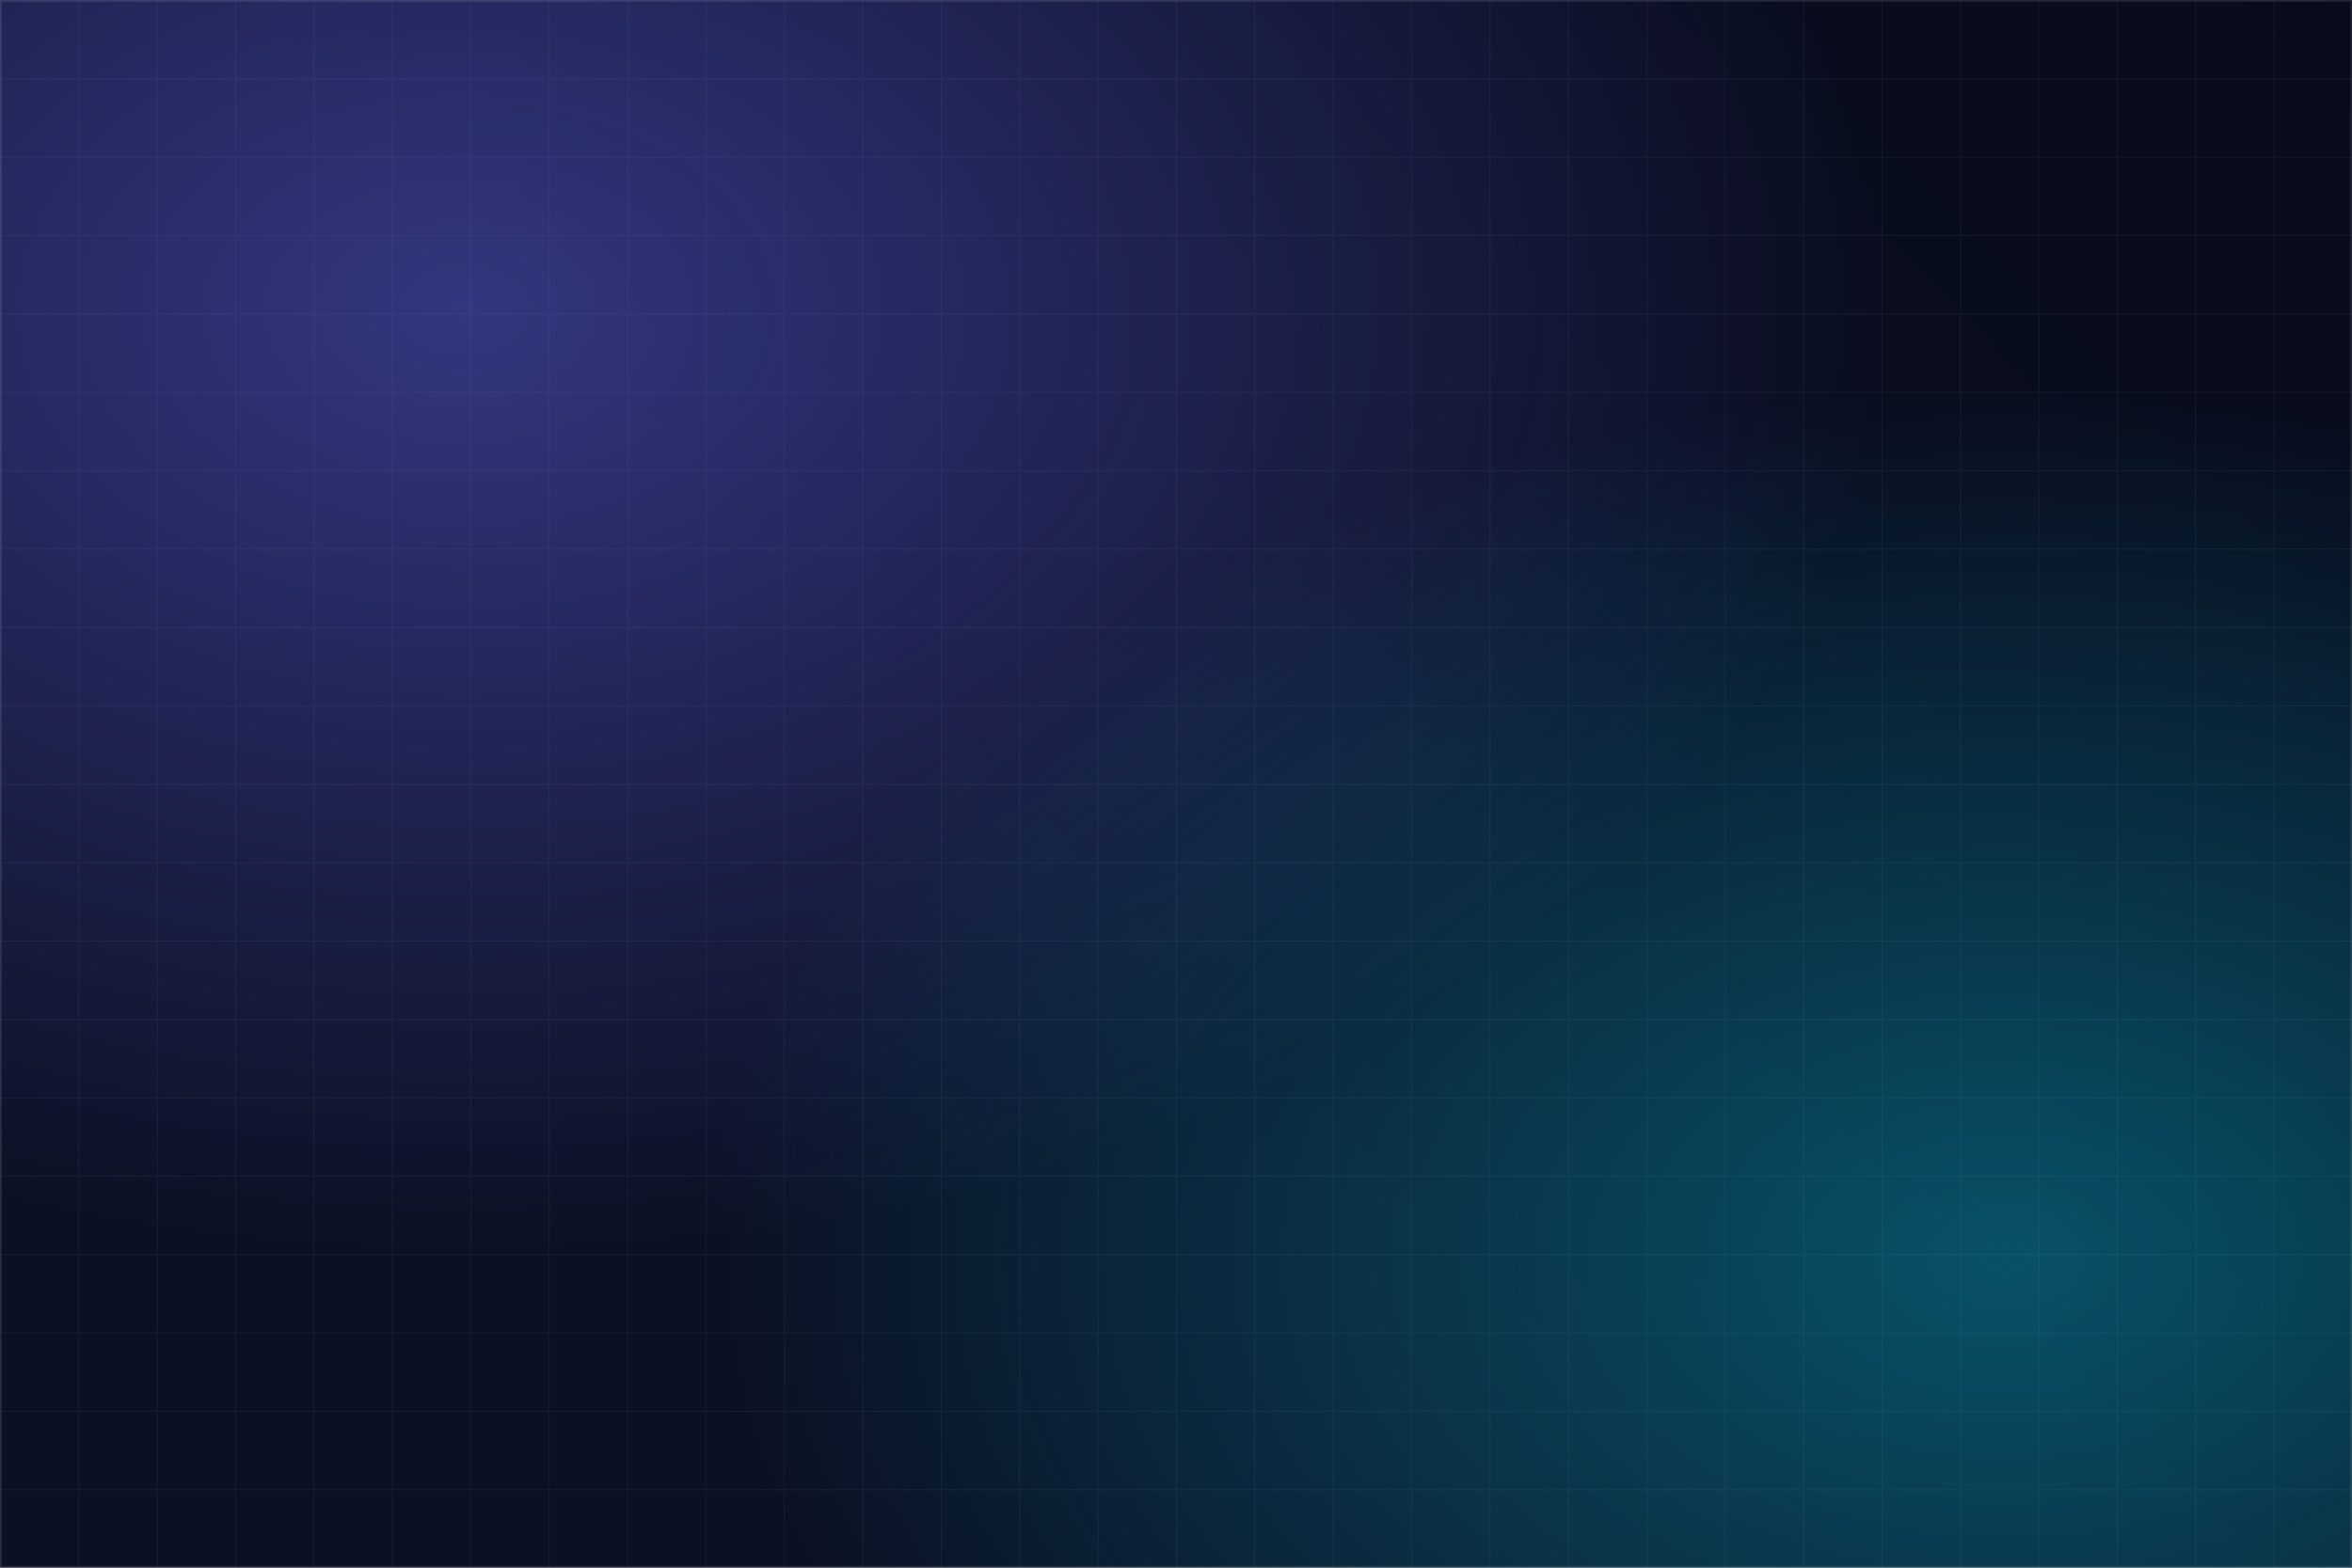
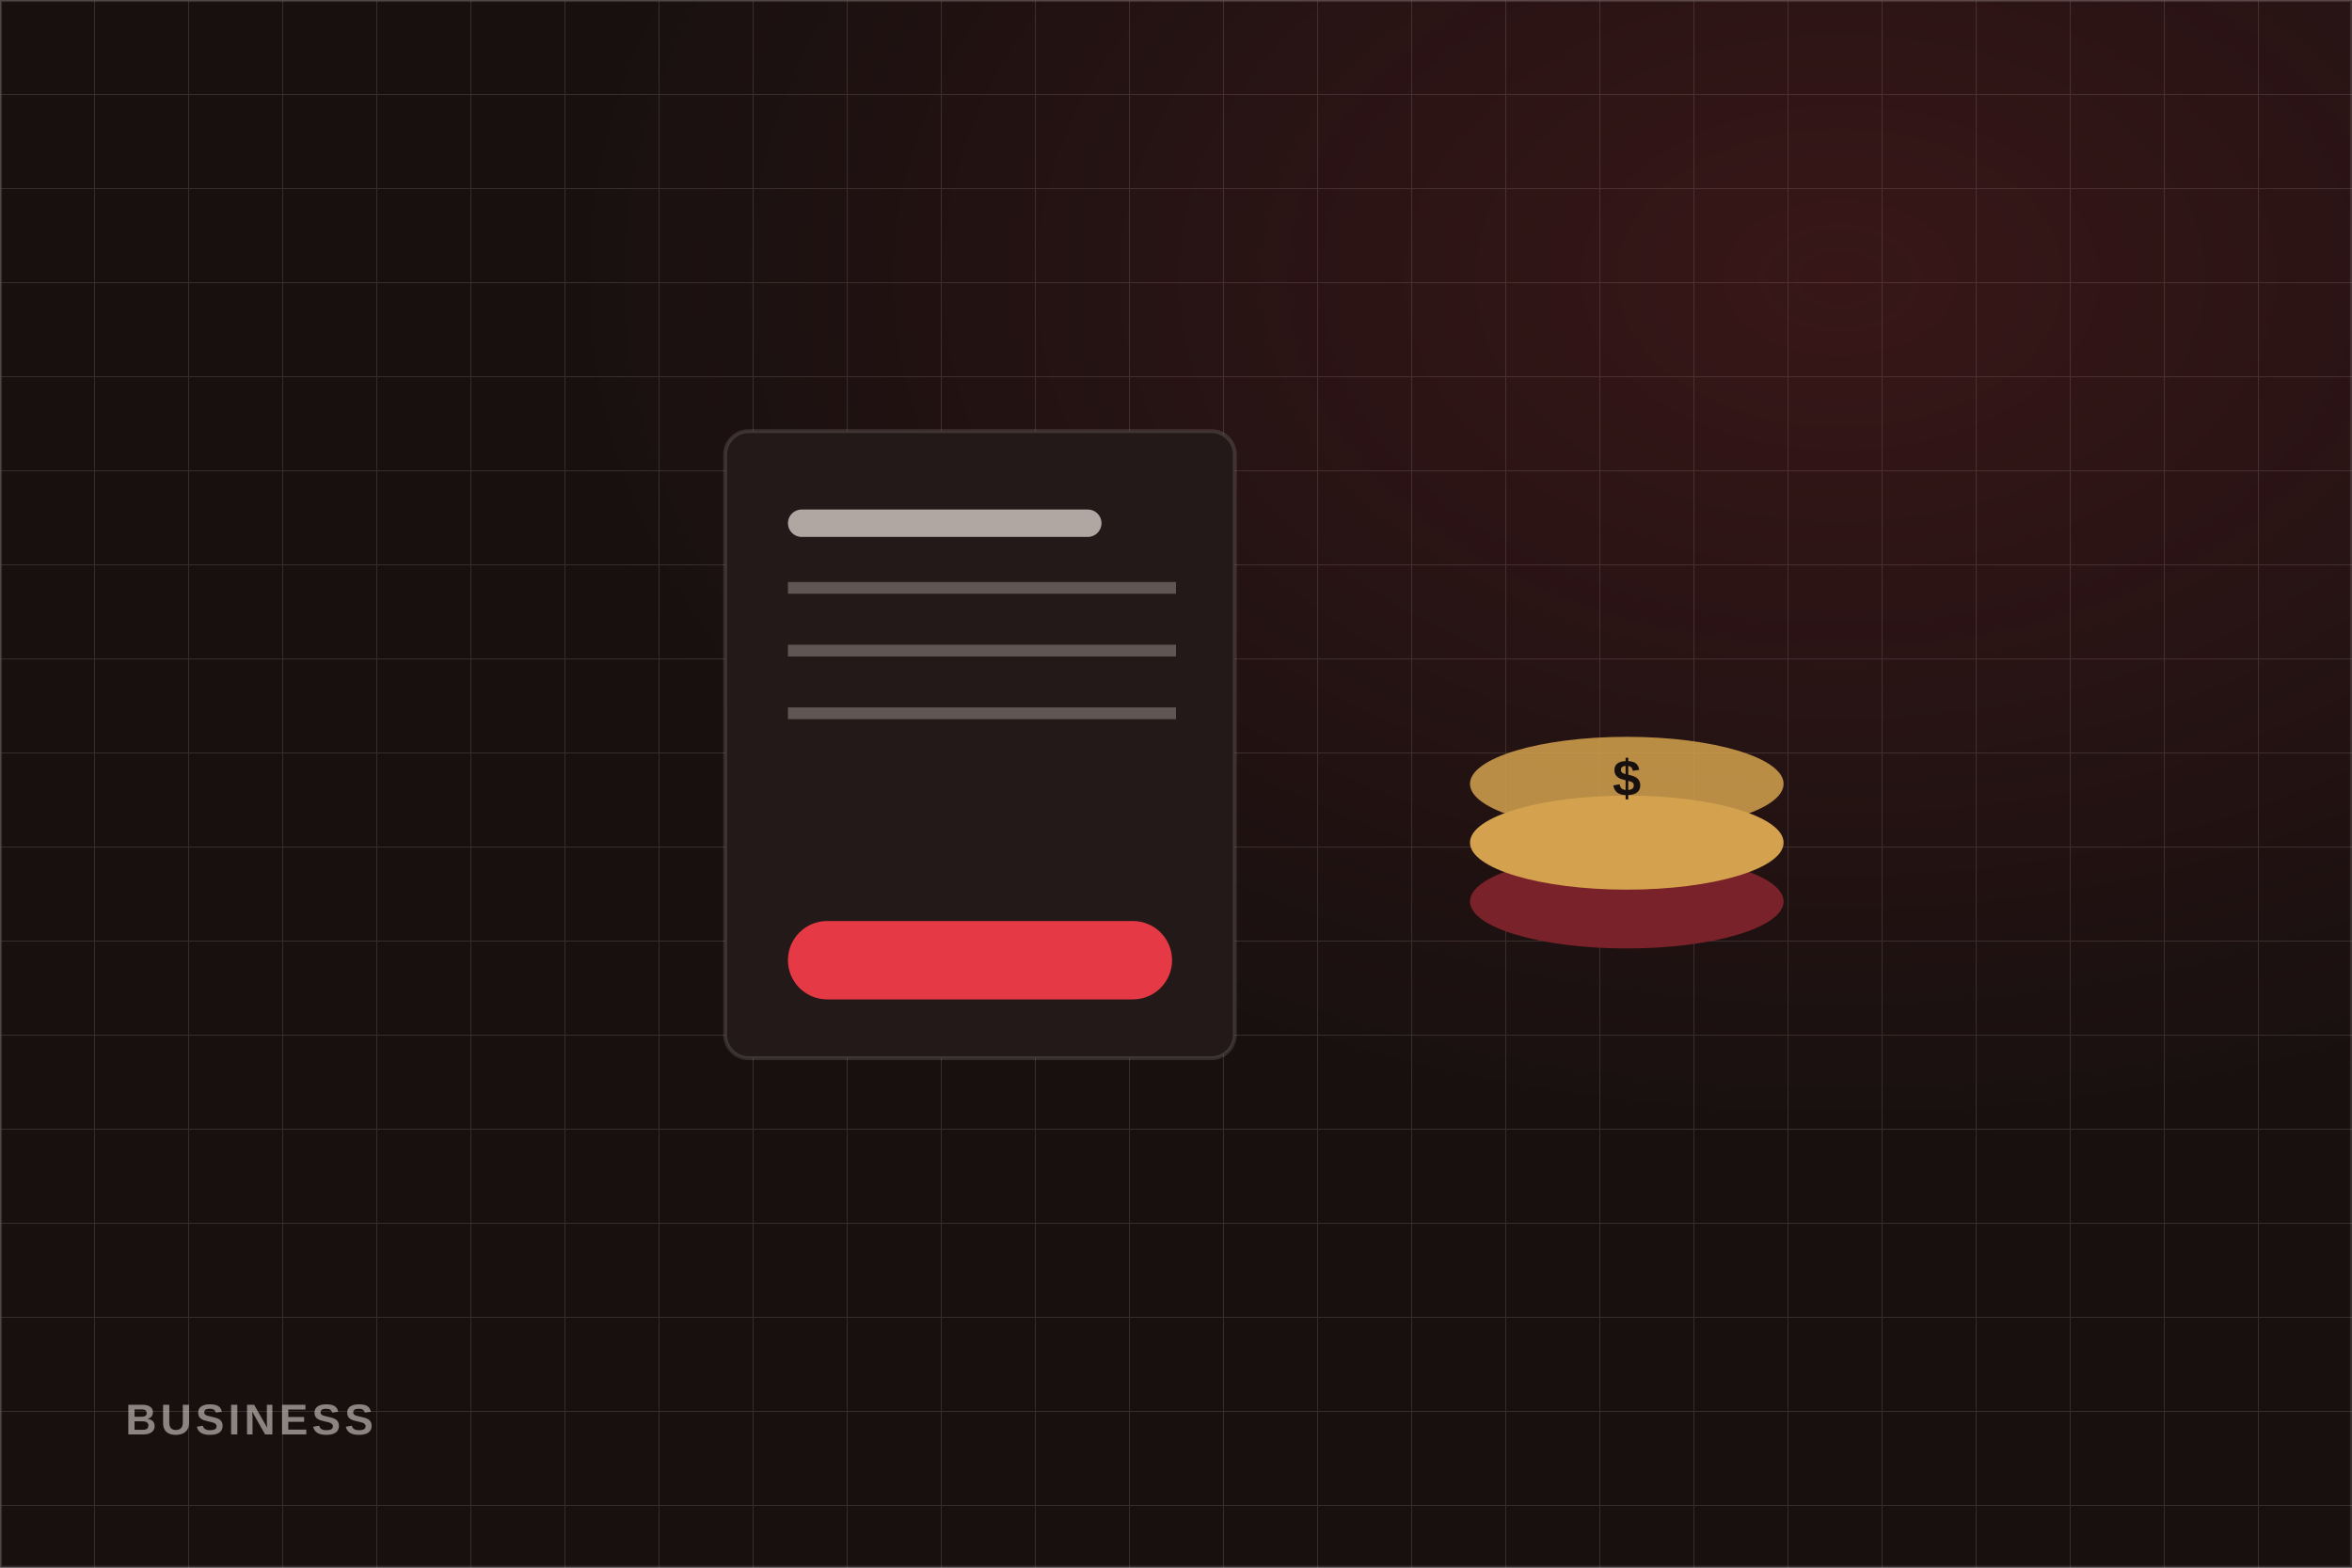
<svg xmlns="http://www.w3.org/2000/svg" viewBox="0 0 1200 800" width="1200" height="800">
  <defs>
-     <linearGradient id="bg6" x1="0%" y1="0%" x2="100%" y2="100%" gradientTransform="rotate(282)">
-       <stop offset="0%" stop-color="#0b1023" />
-       <stop offset="100%" stop-color="#050816" />
-     </linearGradient>
-     <radialGradient id="glow1_6" cx="20%" cy="20%" r="60%">
-       <stop offset="0%" stop-color="#6366F1" stop-opacity="0.45" />
-       <stop offset="100%" stop-color="#6366F1" stop-opacity="0" />
+     <radialGradient id="glow6" cx="78%" cy="18%" r="55%">
+       <stop offset="0%" stop-color="#E63946" stop-opacity="0.16" />
+       <stop offset="100%" stop-color="#E63946" stop-opacity="0" />
    </radialGradient>
-     <radialGradient id="glow2_6" cx="85%" cy="80%" r="55%">
-       <stop offset="0%" stop-color="#06B6D4" stop-opacity="0.4" />
-       <stop offset="100%" stop-color="#06B6D4" stop-opacity="0" />
-     </radialGradient>
-     <pattern id="grid6" width="40" height="40" patternUnits="userSpaceOnUse">
-       <path d="M 40 0 L 0 0 0 40" fill="none" stroke="rgba(148,163,184,0.08)" stroke-width="1" />
+     <pattern id="grid6" width="48" height="48" patternUnits="userSpaceOnUse">
+       <path d="M 48 0 L 0 0 0 48" fill="none" stroke="rgba(237,227,221,0.14)" stroke-width="1" />
    </pattern>
  </defs>
-   <rect width="1200" height="800" fill="url(#bg6)" />
+   <rect width="1200" height="800" fill="#17100F" />
  <rect width="1200" height="800" fill="url(#grid6)" />
-   <rect width="1200" height="800" fill="url(#glow1_6)" />
-   <rect width="1200" height="800" fill="url(#glow2_6)" />
-   <rect x="0.5" y="0.5" width="1199" height="799" fill="none" stroke="rgba(255,255,255,0.08)" />
+   <rect width="1200" height="800" fill="url(#glow6)" />
+   <rect x="0.5" y="0.5" width="1199" height="799" fill="none" stroke="rgba(237,227,221,0.14)" />
+   <g transform="translate(520,380)">
+     <rect x="-150" y="-160" width="260" height="320" rx="12" fill="#221918" stroke="rgba(237,227,221,0.14)" stroke-width="2" />
+     <rect x="-118" y="-120" width="160" height="14" rx="7" fill="#EDE3DD" opacity="0.7" />
+     <line x1="-118" y1="-80" x2="80" y2="-80" stroke="#EDE3DD" stroke-width="6" opacity="0.3" />
+     <line x1="-118" y1="-48" x2="80" y2="-48" stroke="#EDE3DD" stroke-width="6" opacity="0.3" />
+     <line x1="-118" y1="-16" x2="80" y2="-16" stroke="#EDE3DD" stroke-width="6" opacity="0.3" />
+     <rect x="-118" y="90" width="196" height="40" rx="20" fill="#E63946" />
+   </g>
+   <g transform="translate(830,420)">
+     <ellipse cx="0" cy="40" rx="80" ry="24" fill="#7A2229" />
+     <ellipse cx="0" cy="10" rx="80" ry="24" fill="#D4A24E" />
+     <ellipse cx="0" cy="-20" rx="80" ry="24" fill="#D4A24E" opacity="0.85" />
+     <text x="0" y="-14" text-anchor="middle" font-family="Arial" font-weight="700" font-size="26" fill="#17100F">$</text>
+   </g>
+   <text x="64" y="732" font-family="Arial, Helvetica, sans-serif" font-size="22" font-weight="700" letter-spacing="2" fill="#EDE3DD" opacity="0.55">BUSINESS</text>
</svg>
